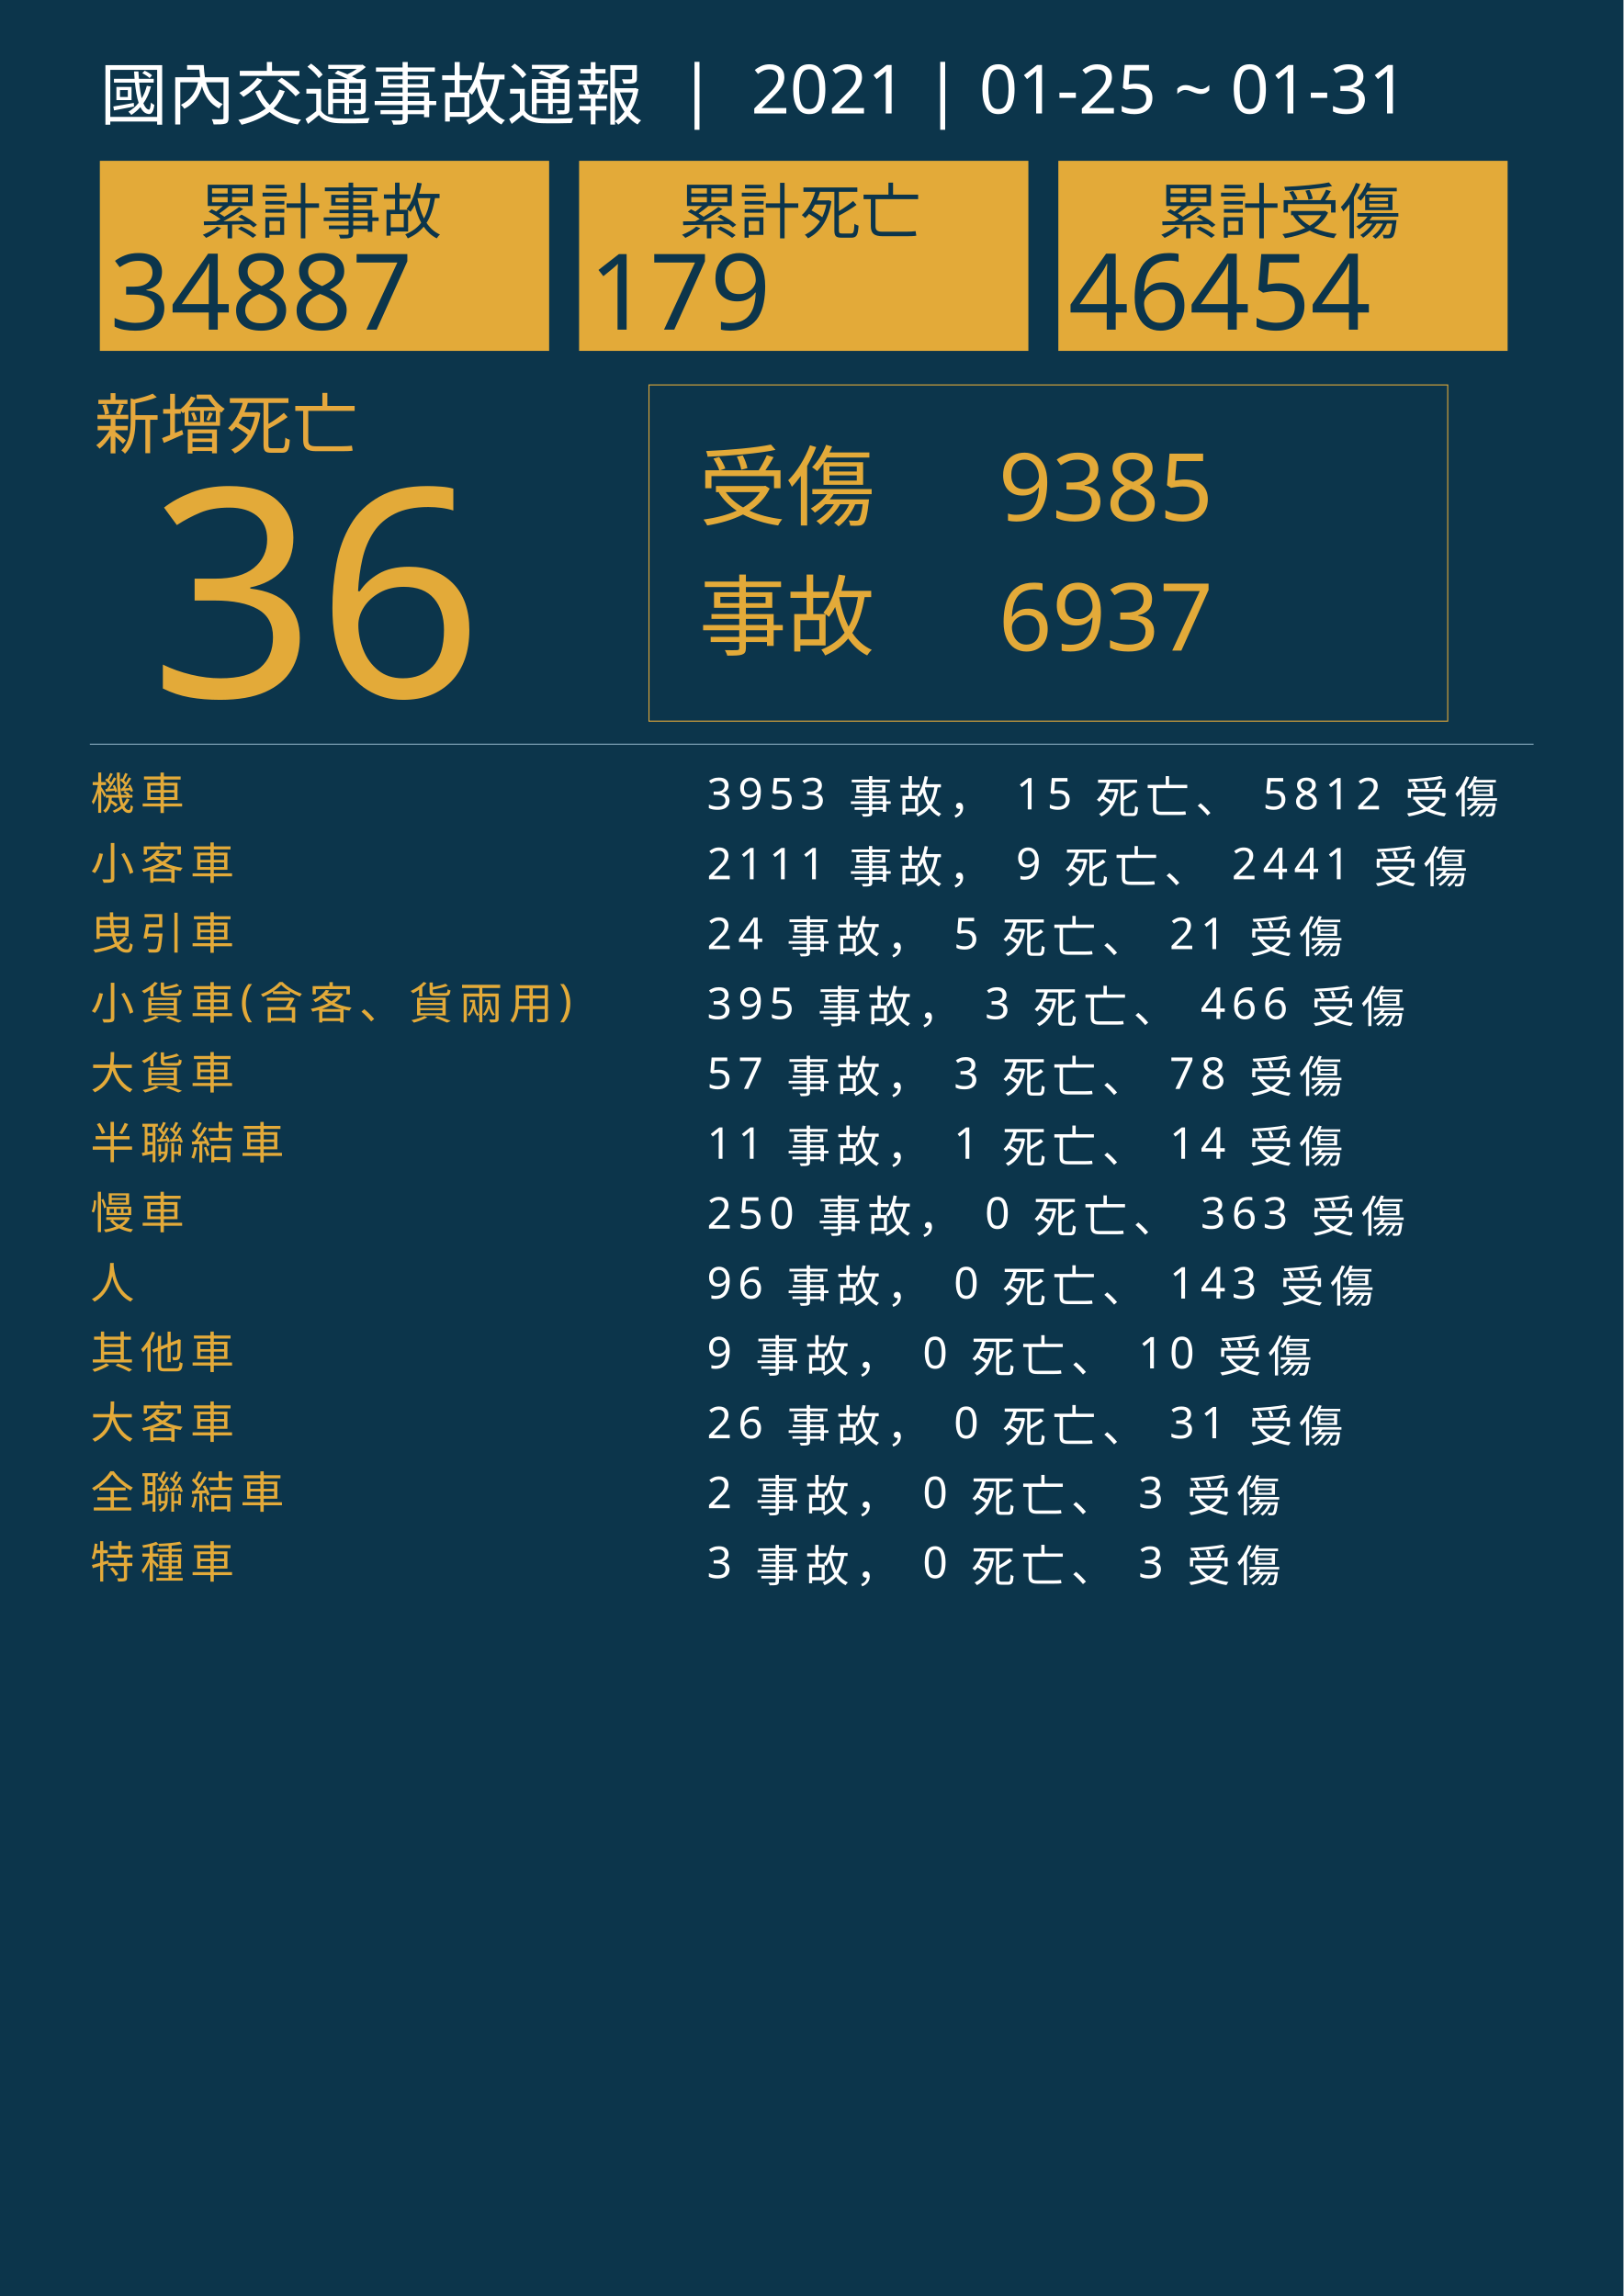
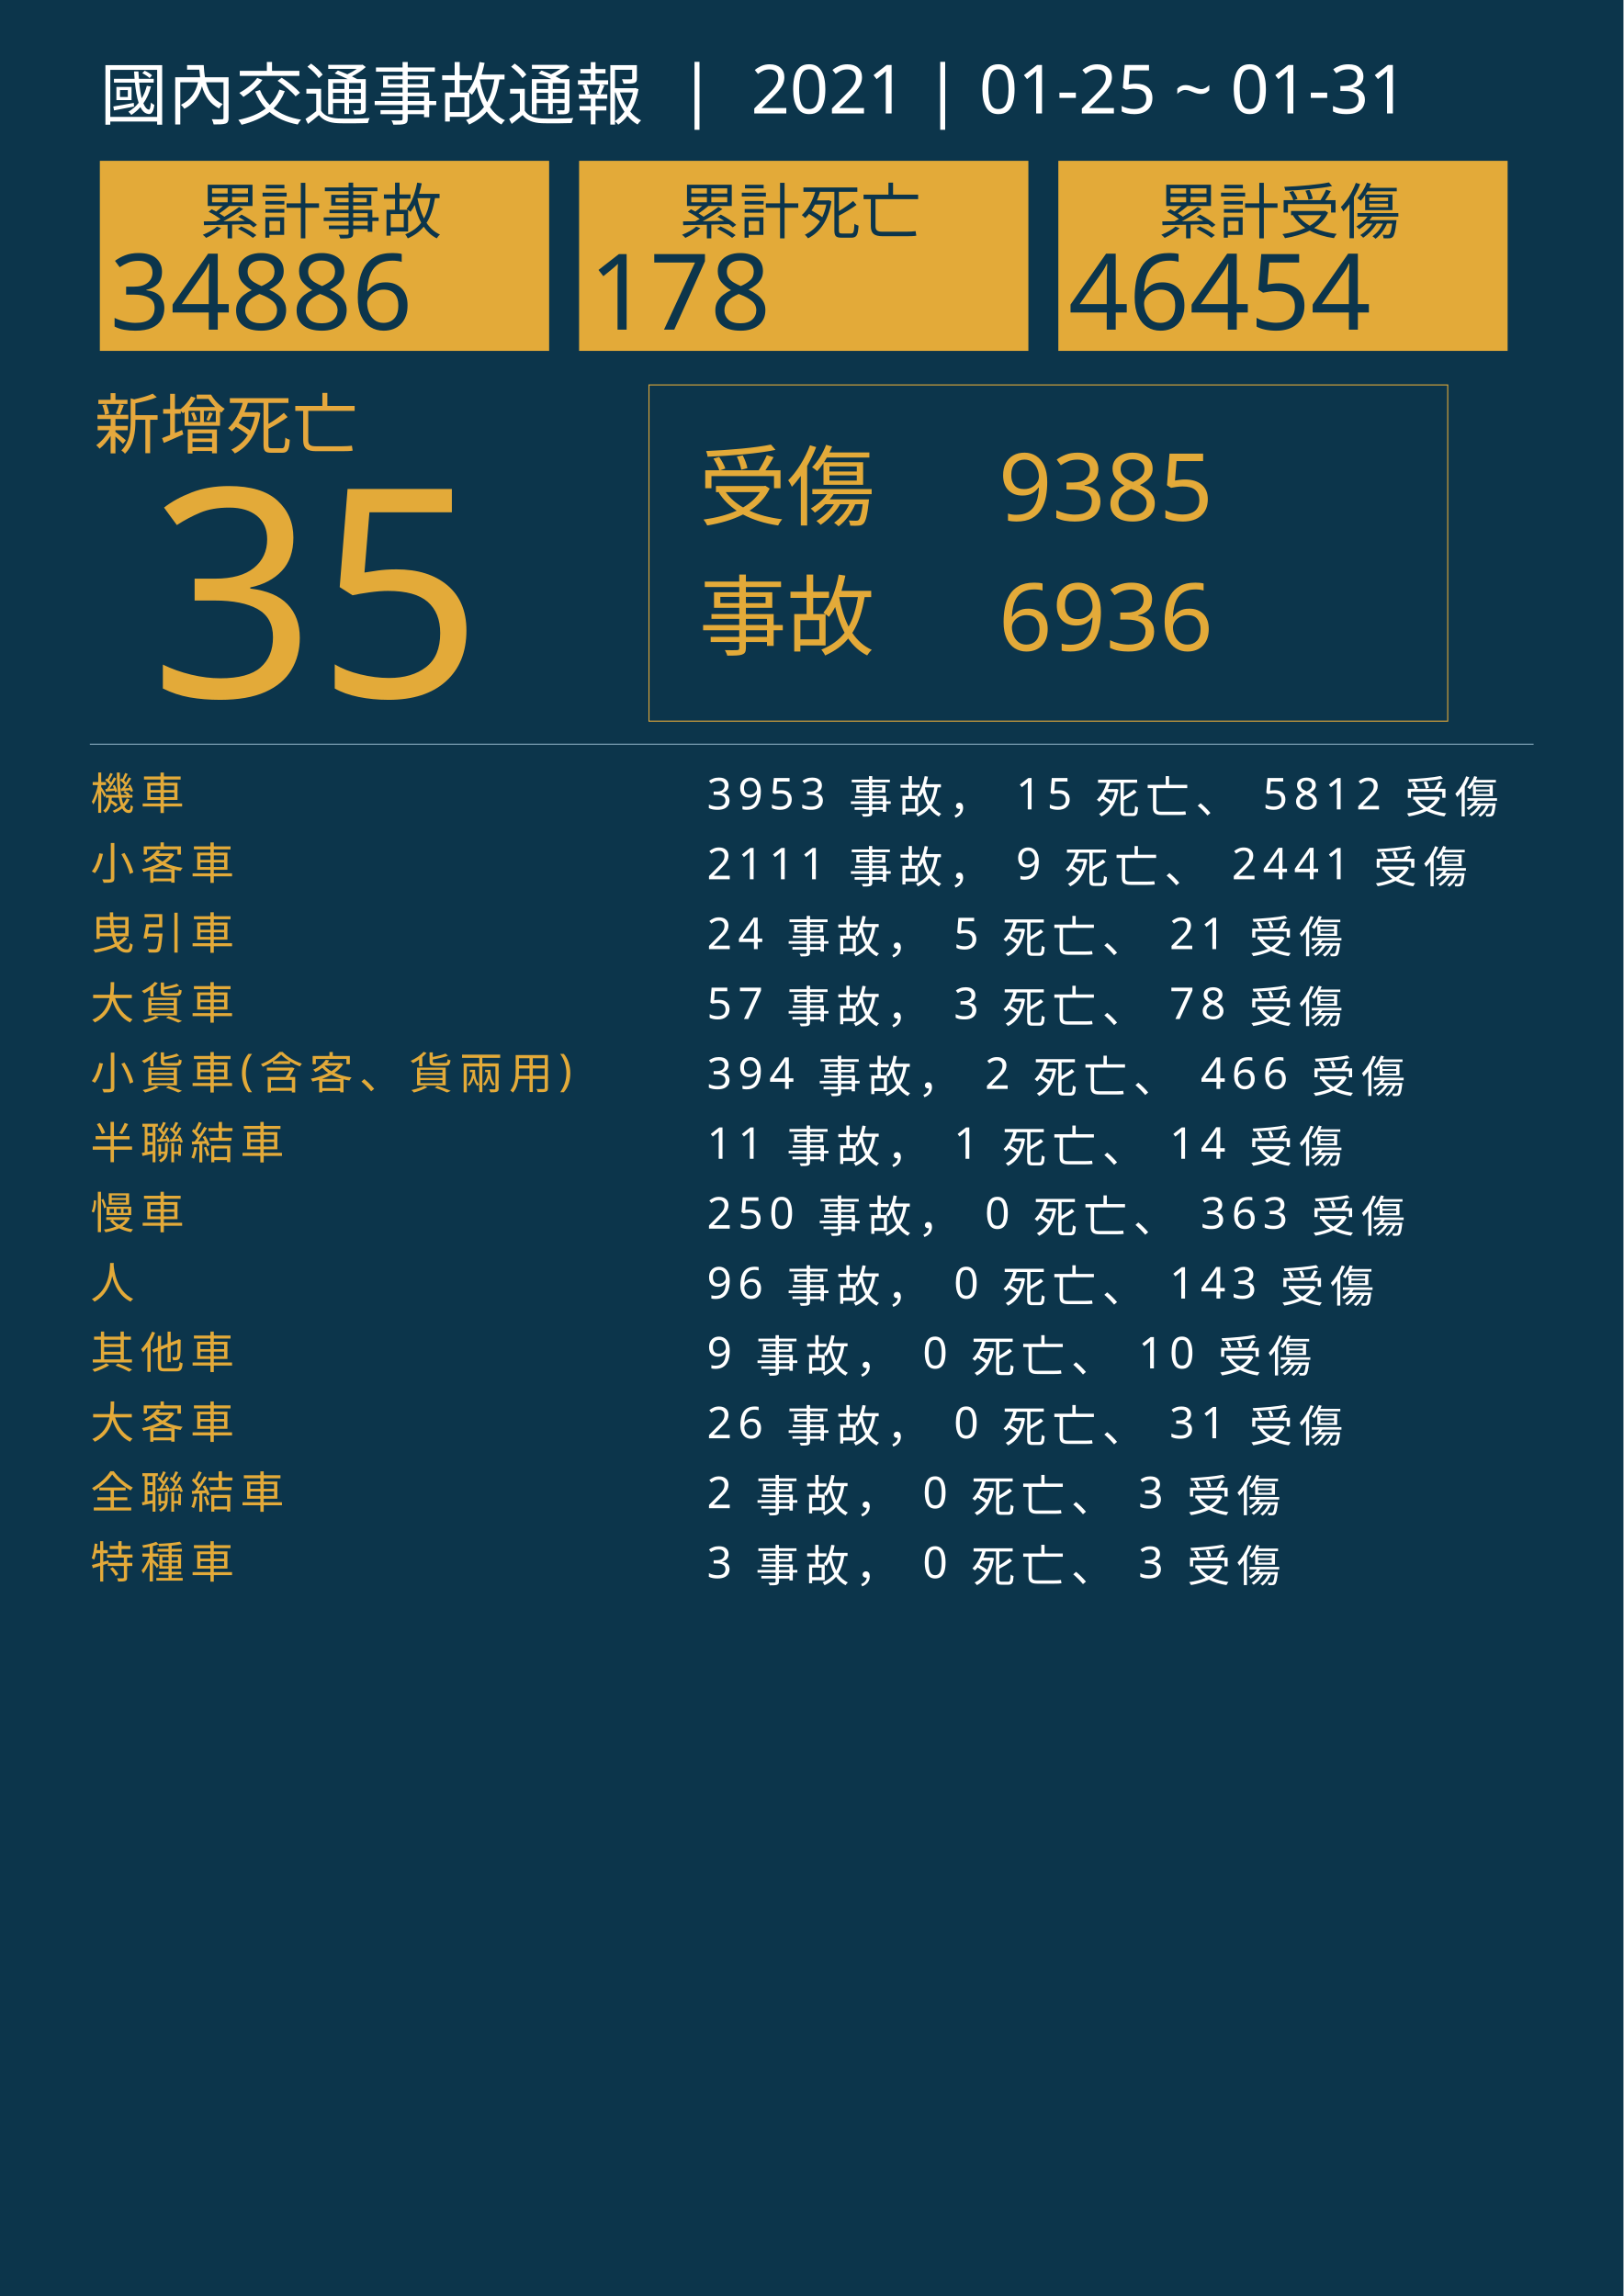
<svg xmlns="http://www.w3.org/2000/svg" version="1.1" id="圖層_1" x="0px" y="0px" viewBox="0 0 1626 2300" style="enable-background:new 0 0 1626 2300;" xml:space="preserve">
  <style type="text/css">
	.st0{fill:#0C354B;}
	.st1{fill:#E5A83D;}
	.st2{font-family:'NotoSansCJKtc-Bold-B5pc-H';}
	.st3{font-size:66px;}
	.st4{fill:#E3AA39;}
	.st5{font-family:'Arial-BoldMT';}
	.st6{font-size:291.776px;}
	.st7{fill:none;stroke:#E3AA39;stroke-miterlimit:10;}
	.st8{font-family:'NotoSansCJKtc-Light-B5pc-H';}
	.st9{font-size:88px;}
	.st10{font-family:'NotoSansCJKtc-Medium-B5pc-H';}
	.st11{font-size:94px;}
	.st12{fill:none;stroke:#8AAFC1;stroke-miterlimit:10;}
	.st13{font-size:60.649px;}
	.st14{font-size:106px;}
	.st15{fill:none;}
	.st16{font-size:44px;}
	.st17{letter-spacing:6;}
	.st18{fill:#FFFFFF;}
	.st19{letter-spacing:1;}
	.st20{font-size:68px;}
</style>
  <rect class="st0" width="1626" height="2300" />
  <text transform="matrix(1 0 0 1 94.5001 449.017)" class="st1 st2 st3">新增死亡</text>
  <g>
-     <text transform="matrix(1 0 0 1 150 698.1412)" class="st4 st5 st6">36</text>
+     <text transform="matrix(1 0 0 1 150 698.1412)" class="st4 st5 st6">35</text>
  </g>
  <g>
    <rect x="650" y="385.6" class="st7" width="800" height="336.8" />
    <g>
      <text transform="matrix(1 0 0 1 700 519.593)" class="st4 st8 st9">受傷</text>
      <text transform="matrix(1 0 0 1 1000 521.5084)" class="st4 st10 st11">9385</text>
-       <text transform="matrix(1 0 0 1 1000 651.7274)" class="st4 st10 st11">6937</text>
+       <text transform="matrix(1 0 0 1 1000 651.7274)" class="st4 st10 st11">6936</text>
      <text transform="matrix(1 0 0 1 700 649.4965)" class="st4 st8 st9">事故</text>
    </g>
  </g>
  <line class="st12" x1="90" y1="745.5" x2="1536" y2="745.5" />
  <g>
    <g>
      <rect x="100" y="161.1" class="st4" width="450" height="190.4" />
      <g>
        <text transform="matrix(1 0 0 1 200 233.9079)" class="st0 st10 st13">累計事故</text>
        <g>
-           <text transform="matrix(1 0 0 1 110 330.2121)" class="st0 st5 st14">34887</text>
+           <text transform="matrix(1 0 0 1 110 330.2121)" class="st0 st5 st14">34886</text>
        </g>
      </g>
    </g>
    <g>
      <rect x="580" y="161.1" class="st4" width="450" height="190.4" />
      <g>
        <text transform="matrix(1 0 0 1 680 233.908)" class="st0 st10 st13">累計死亡</text>
        <g>
-           <text transform="matrix(1 0 0 1 590 330.2122)" class="st0 st5 st14">179</text>
+           <text transform="matrix(1 0 0 1 590 330.2122)" class="st0 st5 st14">178</text>
        </g>
      </g>
    </g>
    <g>
      <rect x="1060" y="161.1" class="st4" width="450" height="190.4" />
      <g>
        <text transform="matrix(1 0 0 1 1160 233.908)" class="st0 st10 st13">累計受傷</text>
        <g>
          <text transform="matrix(1 0 0 1 1070 330.2122)" class="st0 st5 st14">46454</text>
        </g>
      </g>
    </g>
  </g>
  <rect x="90.6" y="772.1" class="st15" width="1141.8" height="314.8" />
  <text transform="matrix(1 0 0 1 90.5591 810.7965)">
    <tspan x="0" y="0" class="st4 st10 st16 st17">機車</tspan>
    <tspan x="600" y="0" class="st18 st10 st16 st17"> 3953 事故， 15 死亡、 5812 受傷</tspan>
    <tspan x="0" y="70" class="st4 st10 st16 st17">小客車</tspan>
    <tspan x="600" y="70" class="st18 st10 st16 st17"> 2111 事故， 9 死亡、 2441 受傷</tspan>
    <tspan x="0" y="140" class="st4 st10 st16 st17">曳引車</tspan>
    <tspan x="600" y="140" class="st18 st10 st16 st17"> 24 事故， 5 死亡、 21 受傷</tspan>
-     <tspan x="0" y="210" class="st4 st10 st16 st17">小貨車(含客、貨兩用)</tspan>
-     <tspan x="600" y="210" class="st18 st10 st16 st17"> 395 事故， 3 死亡、 466 受傷</tspan>
-     <tspan x="0" y="280" class="st4 st10 st16 st17">大貨車</tspan>
-     <tspan x="600" y="280" class="st18 st10 st16 st17"> 57 事故， 3 死亡、 78 受傷</tspan>
+     <tspan x="0" y="210" class="st4 st10 st16 st17">大貨車</tspan>
+     <tspan x="600" y="210" class="st18 st10 st16 st17"> 57 事故， 3 死亡、 78 受傷</tspan>
+     <tspan x="0" y="280" class="st4 st10 st16 st17">小貨車(含客、貨兩用)</tspan>
+     <tspan x="600" y="280" class="st18 st10 st16 st17"> 394 事故， 2 死亡、 466 受傷</tspan>
    <tspan x="0" y="350" class="st4 st10 st16 st17">半聯結車</tspan>
    <tspan x="600" y="350" class="st18 st10 st16 st17"> 11 事故， 1 死亡、 14 受傷</tspan>
    <tspan x="0" y="420" class="st4 st10 st16 st17">慢車</tspan>
    <tspan x="600" y="420" class="st18 st10 st16 st17"> 250 事故， 0 死亡、 363 受傷</tspan>
    <tspan x="0" y="490" class="st4 st10 st16 st17">人</tspan>
    <tspan x="600" y="490" class="st18 st10 st16 st17"> 96 事故， 0 死亡、 143 受傷</tspan>
    <tspan x="0" y="560" class="st4 st10 st16 st17">其他車</tspan>
    <tspan x="600" y="560" class="st18 st10 st16 st17"> 9 事故， 0 死亡、 10 受傷</tspan>
    <tspan x="0" y="630" class="st4 st10 st16 st17">大客車</tspan>
    <tspan x="600" y="630" class="st18 st10 st16 st17"> 26 事故， 0 死亡、 31 受傷</tspan>
    <tspan x="0" y="700" class="st4 st10 st16 st17">全聯結車</tspan>
    <tspan x="600" y="700" class="st18 st10 st16 st17"> 2 事故， 0 死亡、 3 受傷</tspan>
    <tspan x="0" y="770" class="st4 st10 st16 st17">特種車</tspan>
    <tspan x="600" y="770" class="st18 st10 st16 st17"> 3 事故， 0 死亡、 3 受傷</tspan>
  </text>
  <text transform="matrix(1 0 0 1 100 119.2712)" class="st18 st8 st20">國內交通事故通報  |  2021 | 01-25 ~ 01-31</text>
</svg>
